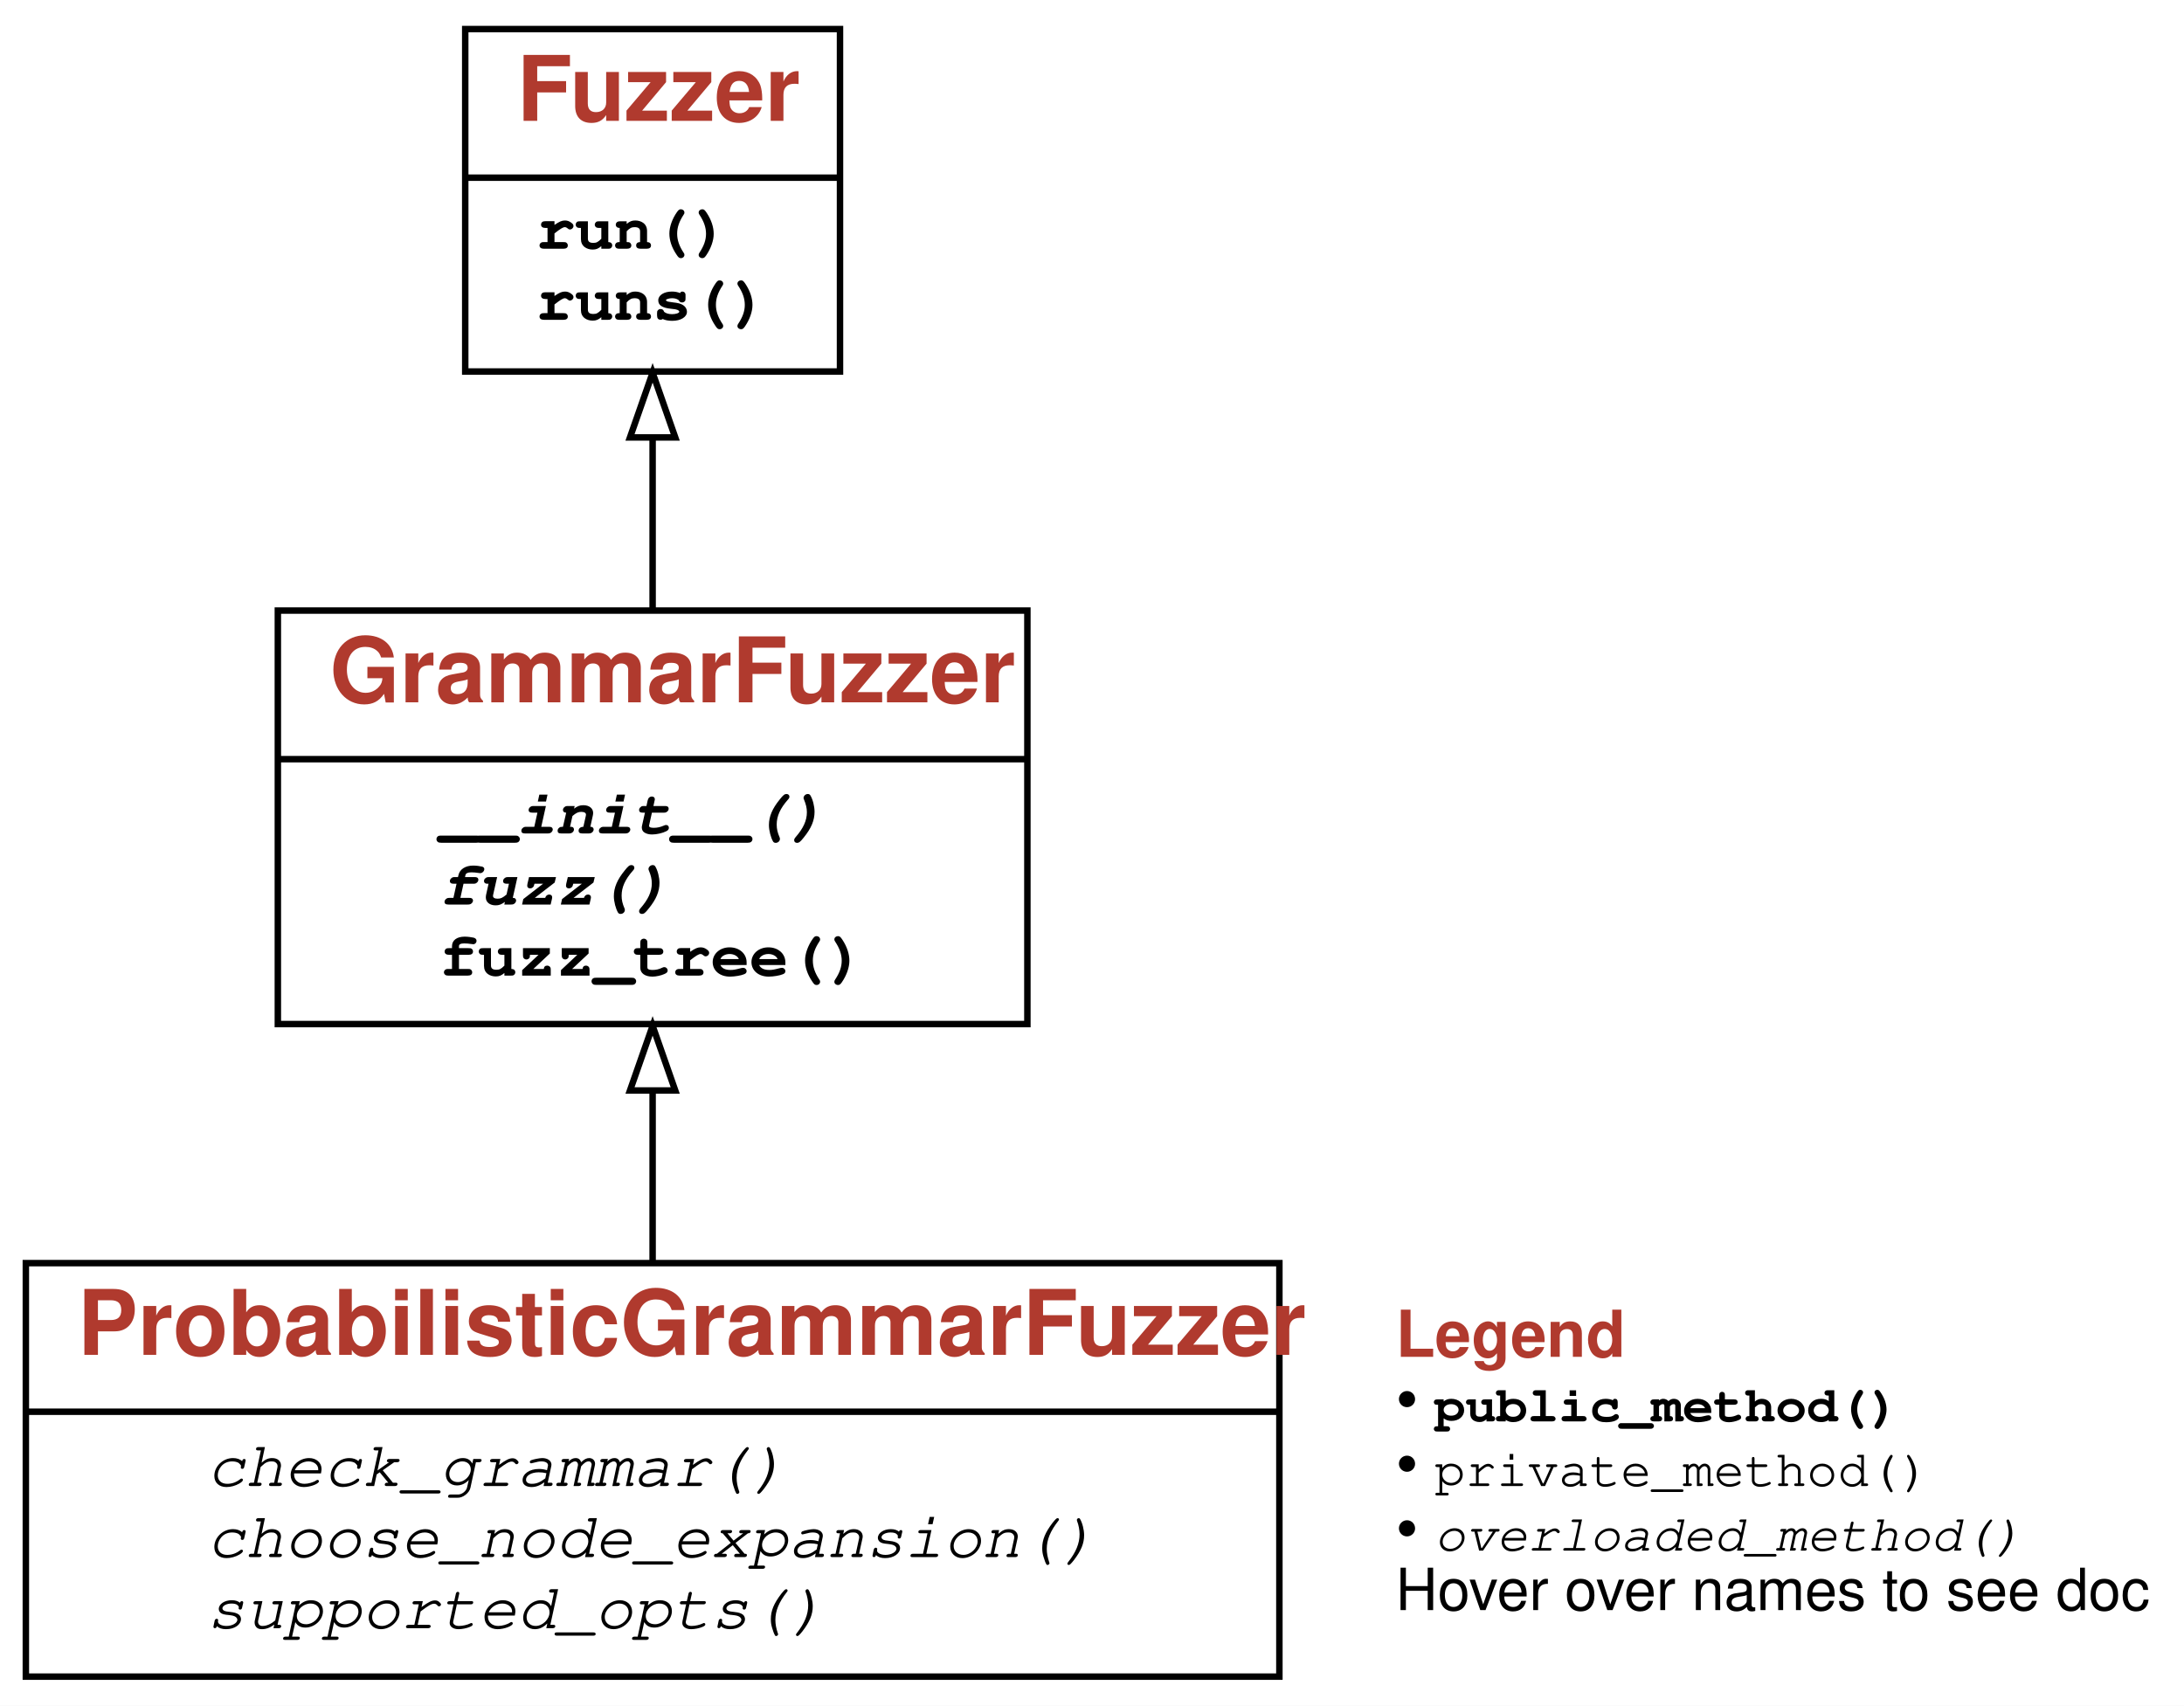
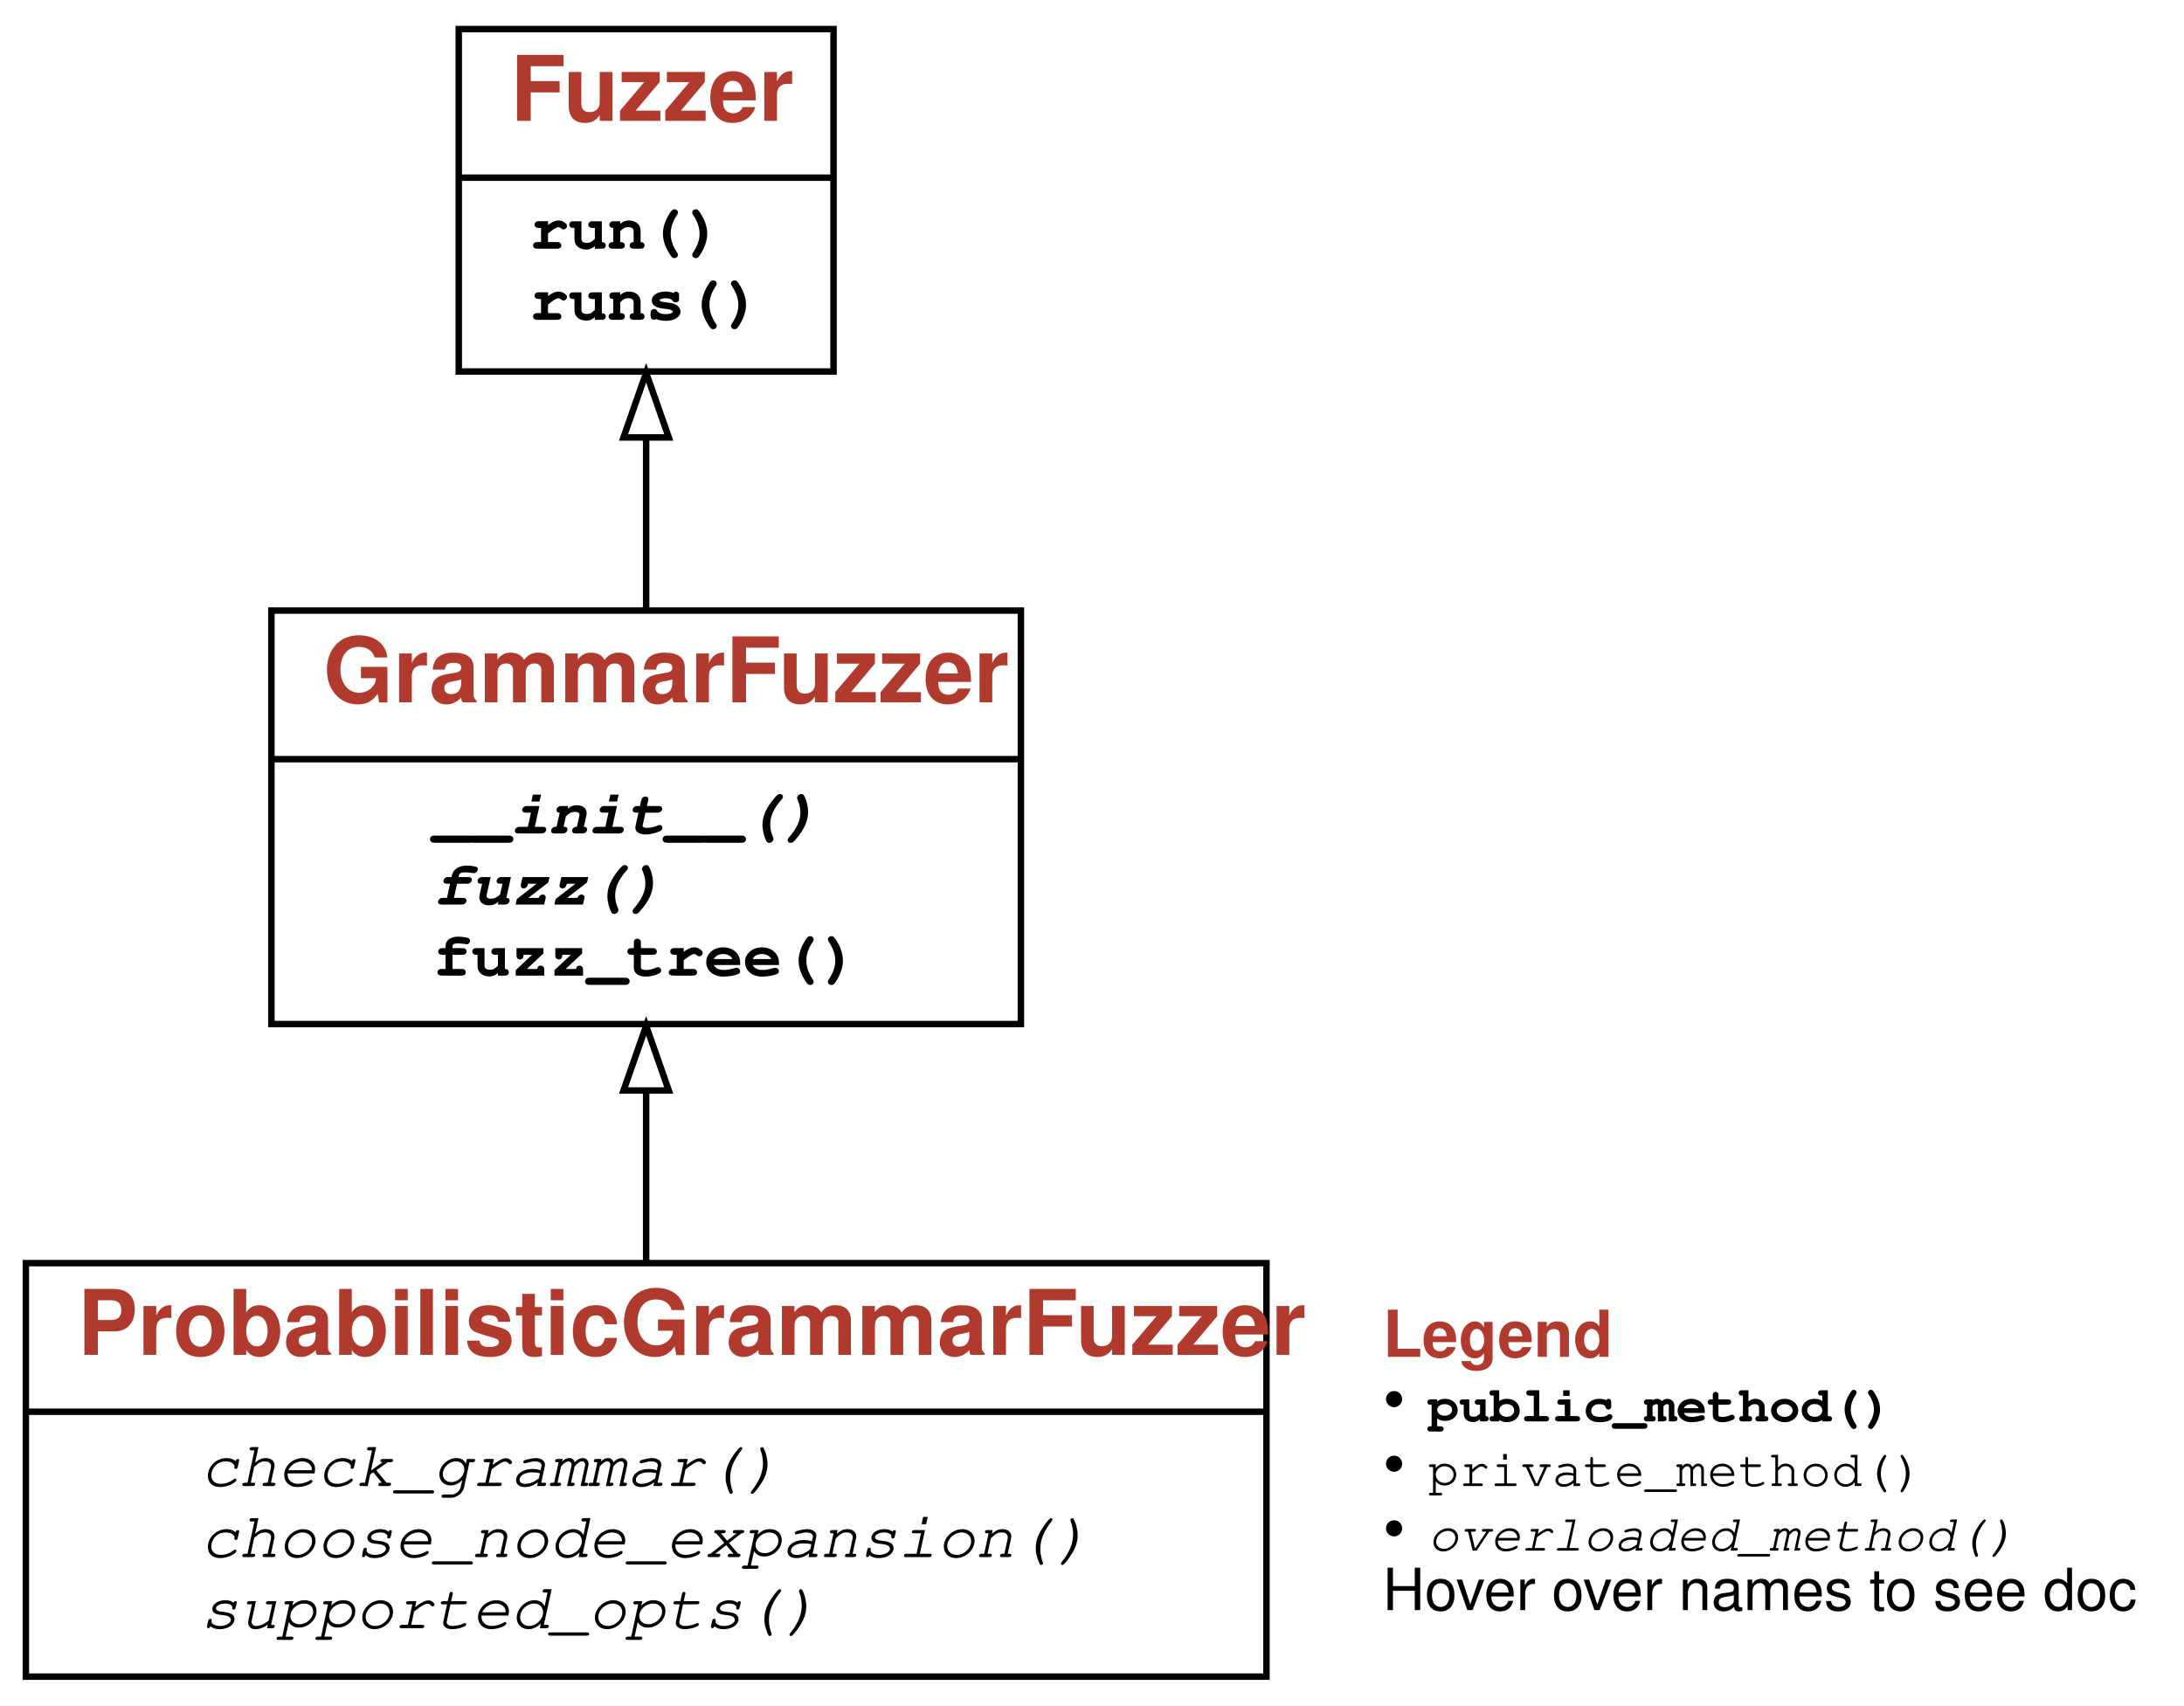
<svg xmlns="http://www.w3.org/2000/svg" xmlns:xlink="http://www.w3.org/1999/xlink" width="338pt" height="264pt" viewBox="0.00 0.00 338.00 264.00">
  <g id="graph0" class="graph" transform="scale(1 1) rotate(0) translate(4 260)">
    <g id="a_graph0">
      <a xlink:title="ProbabilisticGrammarFuzzer class hierarchy">
        <polygon fill="white" stroke="transparent" points="-4,4 -4,-260 334,-260 334,4 -4,4" />
      </a>
    </g>
    <g id="node1" class="node">
      <g id="a_node1">
        <a xlink:href="#" xlink:title="class ProbabilisticGrammarFuzzer:&#10;A grammar-based fuzzer respecting probabilities in grammars.">
-           <polygon fill="none" stroke="black" points="0,-0.5 0,-64.5 194,-64.5 194,-0.5 0,-0.5" />
+           <polygon fill="none" stroke="black" points="0,-0.5 0,-64.5 192,-64.5 192,-0.5 0,-0.5" />
          <text text-anchor="start" x="8" y="-50.3" font-family="Patua One, Helvetica, sans-serif" font-weight="bold" font-size="14.00" fill="#b03a2e">ProbabilisticGrammarFuzzer</text>
-           <polyline fill="none" stroke="black" points="0,-41.5 194,-41.5 " />
+           <polyline fill="none" stroke="black" points="0,-41.5 192,-41.5 " />
          <g id="a_node1_0">
            <a xlink:href="#" xlink:title="ProbabilisticGrammarFuzzer">
              <g id="a_node1_1">
                <a xlink:href="#" xlink:title="check_grammar(self) -&gt; None:&#10;Check the grammar passed">
-                   <text text-anchor="start" x="28" y="-30" font-family="'Fira Mono', 'Source Code Pro', 'Courier', monospace" font-style="italic" font-size="10.00">check_grammar()</text>
+                   <text text-anchor="start" x="27" y="-30" font-family="'Fira Mono', 'Source Code Pro', 'Courier', monospace" font-style="italic" font-size="10.00">check_grammar()</text>
                </a>
              </g>
              <g id="a_node1_2">
                <a xlink:href="#" xlink:title="choose_node_expansion(self, node: DerivationTree, children_alternatives: List[Any]) -&gt; int:&#10;Return index of expansion in `children_alternatives` to be selected.&#10;'children_alternatives`: a list of possible children for `node`.&#10;Defaults to random. To be overloaded in subclasses.">
-                   <text text-anchor="start" x="28" y="-19" font-family="'Fira Mono', 'Source Code Pro', 'Courier', monospace" font-style="italic" font-size="10.00">choose_node_expansion()</text>
+                   <text text-anchor="start" x="27" y="-19" font-family="'Fira Mono', 'Source Code Pro', 'Courier', monospace" font-style="italic" font-size="10.00">choose_node_expansion()</text>
                </a>
              </g>
              <g id="a_node1_3">
                <a xlink:href="#" xlink:title="supported_opts(self) -&gt; Set[str]:&#10;Set of supported options. To be overloaded in subclasses.">
-                   <text text-anchor="start" x="28" y="-8" font-family="'Fira Mono', 'Source Code Pro', 'Courier', monospace" font-style="italic" font-size="10.00">supported_opts()</text>
+                   <text text-anchor="start" x="27" y="-8" font-family="'Fira Mono', 'Source Code Pro', 'Courier', monospace" font-style="italic" font-size="10.00">supported_opts()</text>
                </a>
              </g>
            </a>
          </g>
        </a>
      </g>
    </g>
    <g id="node2" class="node">
      <g id="a_node2">
        <a xlink:href="GrammarFuzzer.ipynb" xlink:title="class GrammarFuzzer:&#10;Produce strings from grammars efficiently, using derivation trees.">
-           <polygon fill="none" stroke="black" points="39,-101.5 39,-165.5 155,-165.5 155,-101.5 39,-101.5" />
-           <text text-anchor="start" x="47" y="-151.3" font-family="Patua One, Helvetica, sans-serif" font-weight="bold" font-size="14.00" fill="#b03a2e">GrammarFuzzer</text>
-           <polyline fill="none" stroke="black" points="39,-142.5 155,-142.5 " />
+           <polygon fill="none" stroke="black" points="38,-101.5 38,-165.5 154,-165.5 154,-101.5 38,-101.5" />
+           <text text-anchor="start" x="46" y="-151.3" font-family="Patua One, Helvetica, sans-serif" font-weight="bold" font-size="14.00" fill="#b03a2e">GrammarFuzzer</text>
+           <polyline fill="none" stroke="black" points="38,-142.5 154,-142.5 " />
          <g id="a_node2_4">
            <a xlink:href="#" xlink:title="GrammarFuzzer">
              <g id="a_node2_5">
                <a xlink:href="GrammarFuzzer.ipynb" xlink:title="__init__(self, grammar: Dict[str, List[Expansion]], start_symbol: str = '&lt;start&gt;', min_nonterminals: int = 0, max_nonterminals: int = 10, disp: bool = False, log: Union[bool, int] = False) -&gt; None:&#10;Produce strings from `grammar`, starting with `start_symbol`.&#10;If `min_nonterminals` or `max_nonterminals` is given, use them as limits&#10;for the number of nonterminals produced.&#10;If `disp` is set, display the intermediate derivation trees.&#10;If `log` is set, show intermediate steps as text on standard output.">
-                   <text text-anchor="start" x="64" y="-131" font-family="'Fira Mono', 'Source Code Pro', 'Courier', monospace" font-weight="bold" font-style="italic" font-size="10.00">__init__()</text>
+                   <text text-anchor="start" x="63" y="-131" font-family="'Fira Mono', 'Source Code Pro', 'Courier', monospace" font-weight="bold" font-style="italic" font-size="10.00">__init__()</text>
                </a>
              </g>
              <g id="a_node2_6">
                <a xlink:href="GrammarFuzzer.ipynb" xlink:title="fuzz(self) -&gt; str:&#10;Produce a string from the grammar.">
-                   <text text-anchor="start" x="64" y="-120" font-family="'Fira Mono', 'Source Code Pro', 'Courier', monospace" font-weight="bold" font-style="italic" font-size="10.00">fuzz()</text>
+                   <text text-anchor="start" x="63" y="-120" font-family="'Fira Mono', 'Source Code Pro', 'Courier', monospace" font-weight="bold" font-style="italic" font-size="10.00">fuzz()</text>
                </a>
              </g>
              <g id="a_node2_7">
                <a xlink:href="GrammarFuzzer.ipynb" xlink:title="fuzz_tree(self) -&gt; DerivationTree:&#10;Produce a derivation tree from the grammar.">
-                   <text text-anchor="start" x="64" y="-109" font-family="'Fira Mono', 'Source Code Pro', 'Courier', monospace" font-weight="bold" font-size="10.00">fuzz_tree()</text>
+                   <text text-anchor="start" x="63" y="-109" font-family="'Fira Mono', 'Source Code Pro', 'Courier', monospace" font-weight="bold" font-size="10.00">fuzz_tree()</text>
                </a>
              </g>
            </a>
          </g>
        </a>
      </g>
    </g>
    <g id="edge1" class="edge">
-       <path fill="none" stroke="black" d="M97,-64.55C97,-72.95 97,-82.17 97,-91.04" />
-       <polygon fill="none" stroke="black" points="93.5,-91.22 97,-101.22 100.5,-91.22 93.5,-91.22" />
+       <path fill="none" stroke="black" d="M96,-64.55C96,-72.95 96,-82.17 96,-91.04" />
+       <polygon fill="none" stroke="black" points="92.5,-91.22 96,-101.22 99.5,-91.22 92.5,-91.22" />
    </g>
    <g id="node3" class="node">
      <g id="a_node3">
        <a xlink:href="Fuzzer.ipynb" xlink:title="class Fuzzer:&#10;Base class for fuzzers.">
-           <polygon fill="none" stroke="black" points="68,-202.5 68,-255.5 126,-255.5 126,-202.5 68,-202.5" />
-           <text text-anchor="start" x="76" y="-241.3" font-family="Patua One, Helvetica, sans-serif" font-weight="bold" font-size="14.00" fill="#b03a2e">Fuzzer</text>
-           <polyline fill="none" stroke="black" points="68,-232.5 126,-232.5 " />
+           <polygon fill="none" stroke="black" points="67,-202.5 67,-255.5 125,-255.5 125,-202.5 67,-202.5" />
+           <text text-anchor="start" x="75" y="-241.3" font-family="Patua One, Helvetica, sans-serif" font-weight="bold" font-size="14.00" fill="#b03a2e">Fuzzer</text>
+           <polyline fill="none" stroke="black" points="67,-232.5 125,-232.5 " />
          <g id="a_node3_8">
            <a xlink:href="#" xlink:title="Fuzzer">
              <g id="a_node3_9">
-                 <a xlink:href="Fuzzer.ipynb" xlink:title="run(self, runner: Fuzzer.Runner = &lt;Fuzzer.Runner object at 0x109539940&gt;) -&gt; Tuple[subprocess.CompletedProcess, str]:&#10;Run `runner` with fuzz input">
-                   <text text-anchor="start" x="79" y="-221.5" font-family="'Fira Mono', 'Source Code Pro', 'Courier', monospace" font-weight="bold" font-size="10.00">run()</text>
+                 <a xlink:href="Fuzzer.ipynb" xlink:title="run(self, runner: Fuzzer.Runner = &lt;Fuzzer.Runner object at 0x1177506a0&gt;) -&gt; Tuple[subprocess.CompletedProcess, str]:&#10;Run `runner` with fuzz input">
+                   <text text-anchor="start" x="78" y="-221.5" font-family="'Fira Mono', 'Source Code Pro', 'Courier', monospace" font-weight="bold" font-size="10.00">run()</text>
                </a>
              </g>
              <g id="a_node3_10">
-                 <a xlink:href="Fuzzer.ipynb" xlink:title="runs(self, runner: Fuzzer.Runner = &lt;Fuzzer.PrintRunner object at 0x1095398e0&gt;, trials: int = 10) -&gt; List[Tuple[subprocess.CompletedProcess, str]]:&#10;Run `runner` with fuzz input, `trials` times">
-                   <text text-anchor="start" x="79" y="-210.5" font-family="'Fira Mono', 'Source Code Pro', 'Courier', monospace" font-weight="bold" font-size="10.00">runs()</text>
+                 <a xlink:href="Fuzzer.ipynb" xlink:title="runs(self, runner: Fuzzer.Runner = &lt;Fuzzer.PrintRunner object at 0x117750f70&gt;, trials: int = 10) -&gt; List[Tuple[subprocess.CompletedProcess, str]]:&#10;Run `runner` with fuzz input, `trials` times">
+                   <text text-anchor="start" x="78" y="-210.5" font-family="'Fira Mono', 'Source Code Pro', 'Courier', monospace" font-weight="bold" font-size="10.00">runs()</text>
                </a>
              </g>
            </a>
          </g>
        </a>
      </g>
    </g>
    <g id="edge2" class="edge">
-       <path fill="none" stroke="black" d="M97,-165.63C97,-174.09 97,-183.32 97,-192.03" />
-       <polygon fill="none" stroke="black" points="93.5,-192.3 97,-202.3 100.5,-192.3 93.5,-192.3" />
+       <path fill="none" stroke="black" d="M96,-165.63C96,-174.09 96,-183.32 96,-192.03" />
+       <polygon fill="none" stroke="black" points="92.5,-192.3 96,-202.3 99.5,-192.3 92.5,-192.3" />
    </g>
    <g id="node4" class="node">
-       <text text-anchor="start" x="212" y="-50" font-family="Patua One, Helvetica, sans-serif" font-weight="bold" font-size="10.00" fill="#b03a2e">Legend</text>
-       <text text-anchor="start" x="212" y="-40" font-family="Patua One, Helvetica, sans-serif" font-size="10.00">• </text>
-       <text text-anchor="start" x="218" y="-40" font-family="'Fira Mono', 'Source Code Pro', 'Courier', monospace" font-weight="bold" font-size="8.00">public_method()</text>
-       <text text-anchor="start" x="212" y="-30" font-family="Patua One, Helvetica, sans-serif" font-size="10.00">• </text>
-       <text text-anchor="start" x="218" y="-30" font-family="'Fira Mono', 'Source Code Pro', 'Courier', monospace" font-size="8.00">private_method()</text>
-       <text text-anchor="start" x="212" y="-20" font-family="Patua One, Helvetica, sans-serif" font-size="10.00">• </text>
-       <text text-anchor="start" x="218" y="-20" font-family="'Fira Mono', 'Source Code Pro', 'Courier', monospace" font-style="italic" font-size="8.00">overloaded_method()</text>
-       <text text-anchor="start" x="212" y="-10.8" font-family="Helvetica,sans-Serif" font-size="9.00">Hover over names to see doc</text>
+       <text text-anchor="start" x="210" y="-50" font-family="Patua One, Helvetica, sans-serif" font-weight="bold" font-size="10.00" fill="#b03a2e">Legend</text>
+       <text text-anchor="start" x="210" y="-40" font-family="Patua One, Helvetica, sans-serif" font-size="10.00">• </text>
+       <text text-anchor="start" x="217" y="-40" font-family="'Fira Mono', 'Source Code Pro', 'Courier', monospace" font-weight="bold" font-size="8.00">public_method()</text>
+       <text text-anchor="start" x="210" y="-30" font-family="Patua One, Helvetica, sans-serif" font-size="10.00">• </text>
+       <text text-anchor="start" x="217" y="-30" font-family="'Fira Mono', 'Source Code Pro', 'Courier', monospace" font-size="8.00">private_method()</text>
+       <text text-anchor="start" x="210" y="-20" font-family="Patua One, Helvetica, sans-serif" font-size="10.00">• </text>
+       <text text-anchor="start" x="217" y="-20" font-family="'Fira Mono', 'Source Code Pro', 'Courier', monospace" font-style="italic" font-size="8.00">overloaded_method()</text>
+       <text text-anchor="start" x="210" y="-10.8" font-family="Helvetica,sans-Serif" font-size="9.00">Hover over names to see doc</text>
    </g>
  </g>
</svg>
